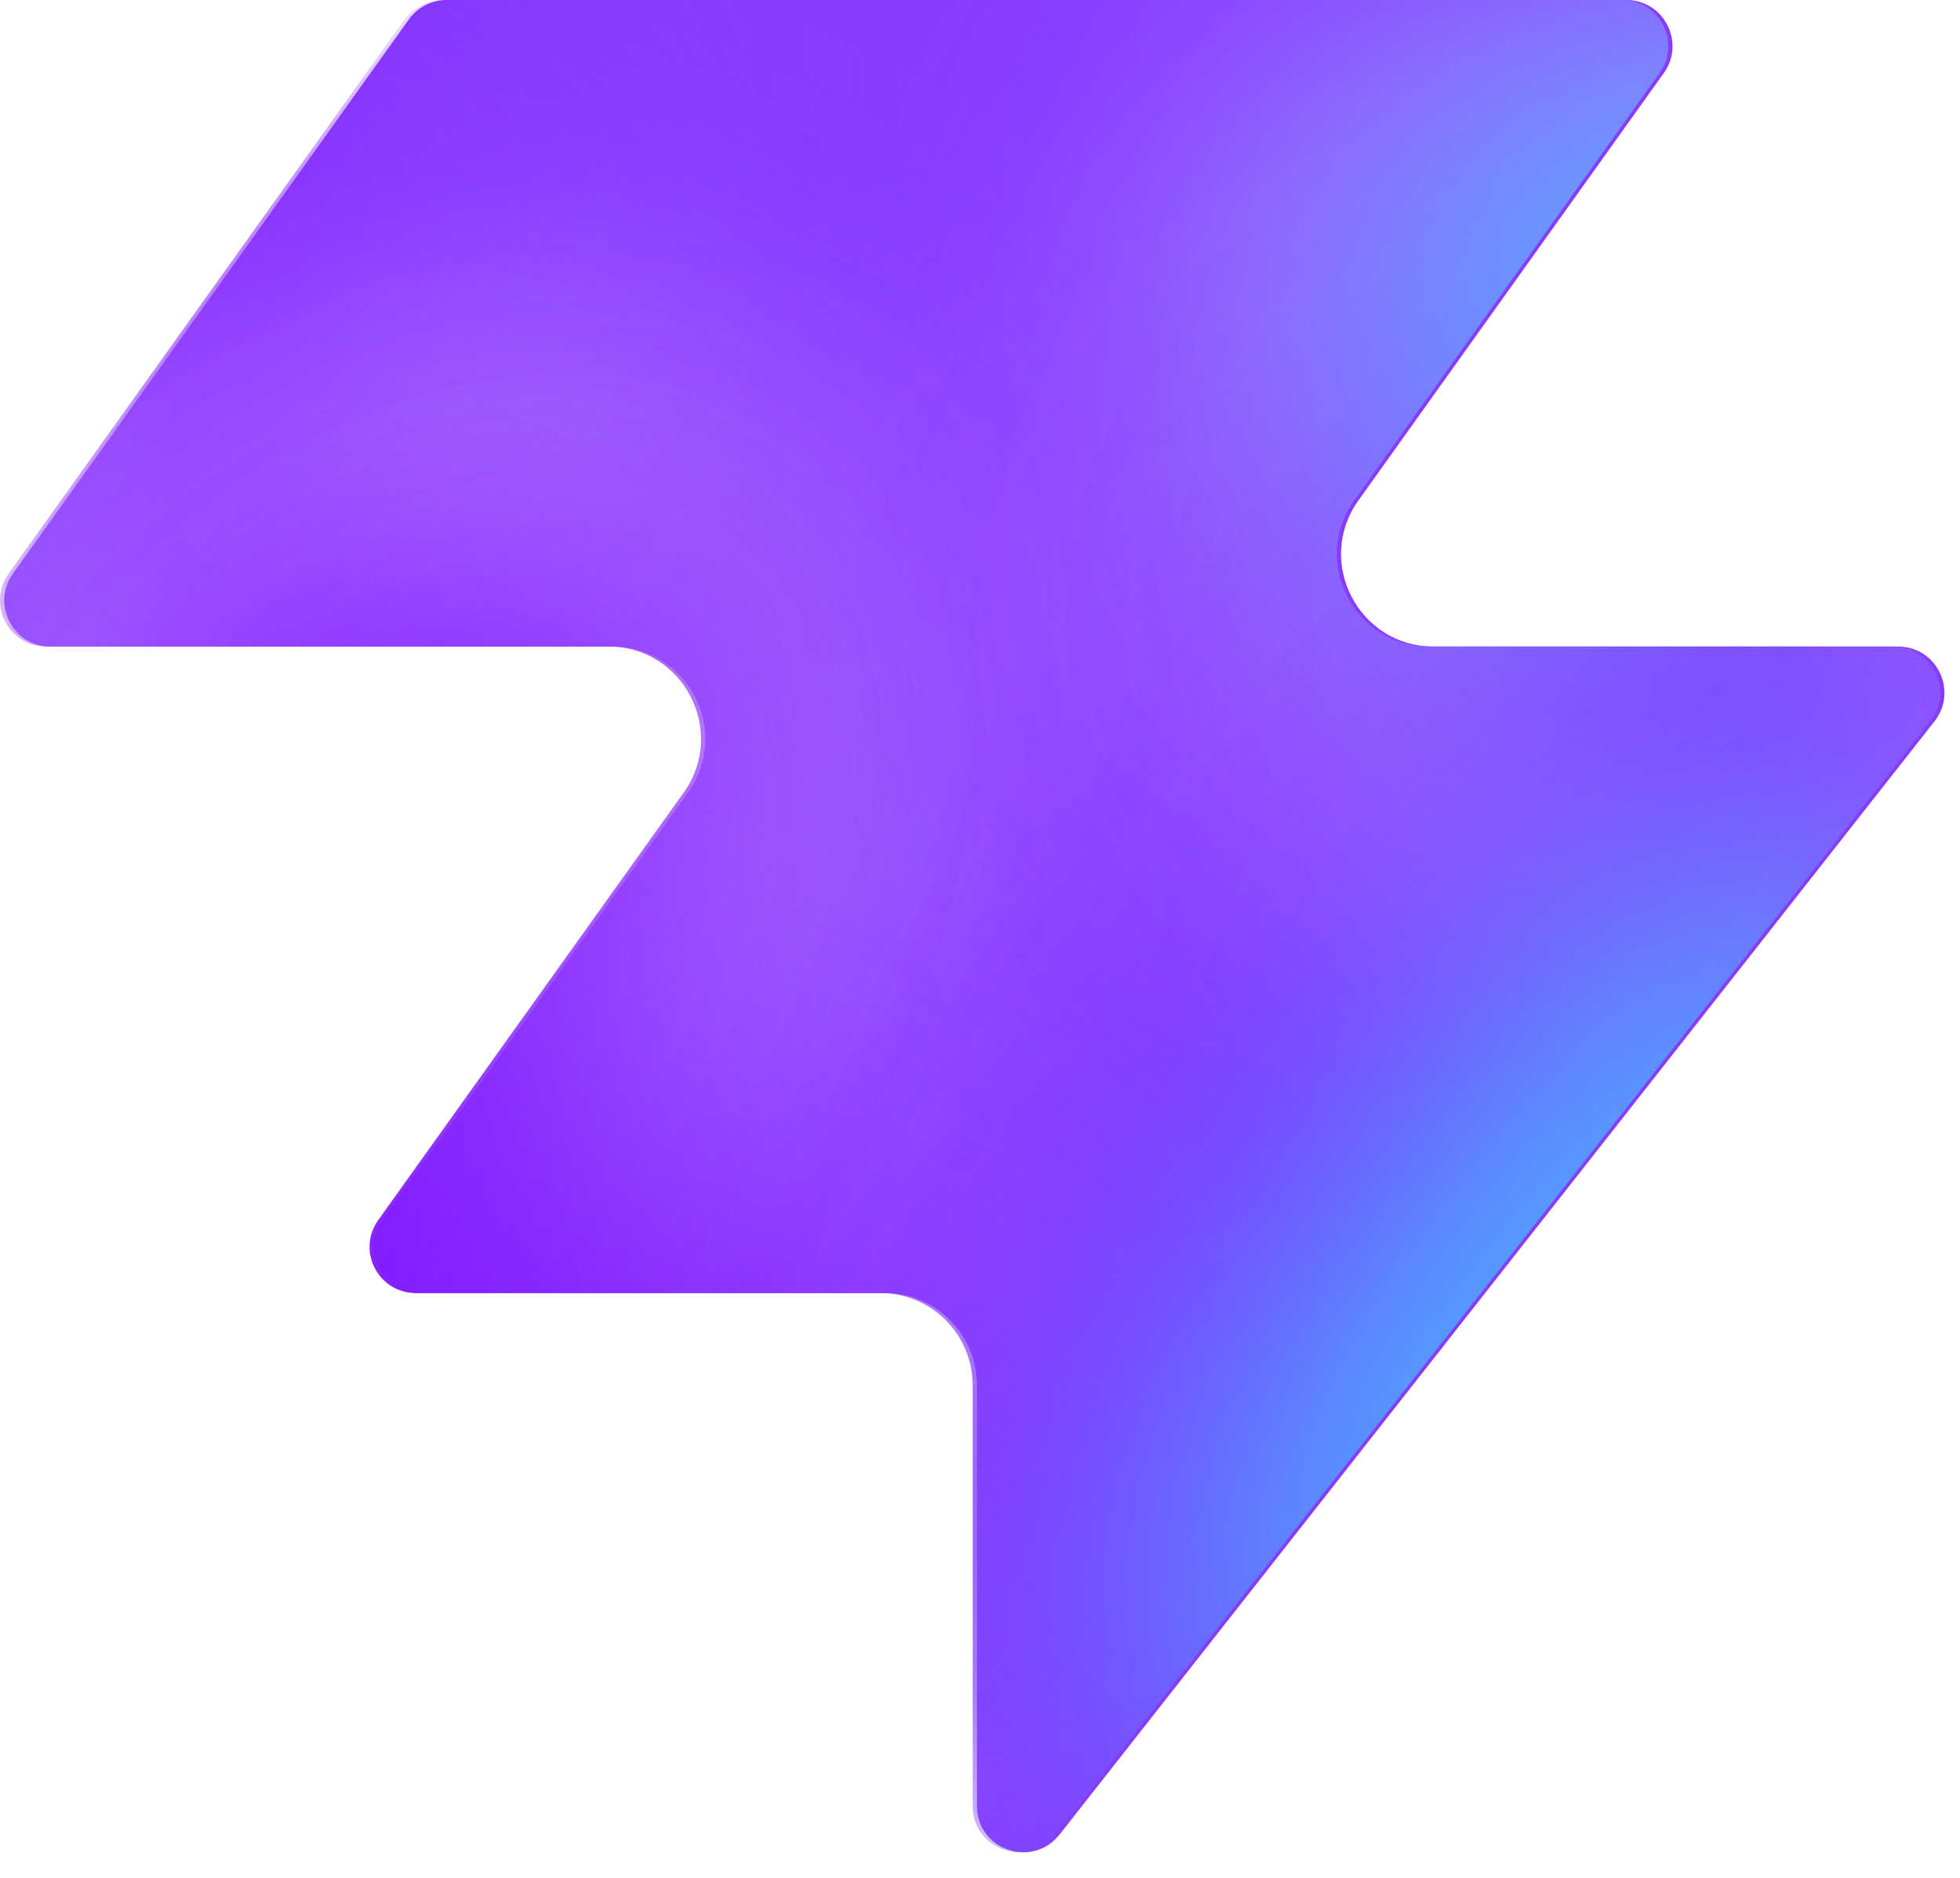
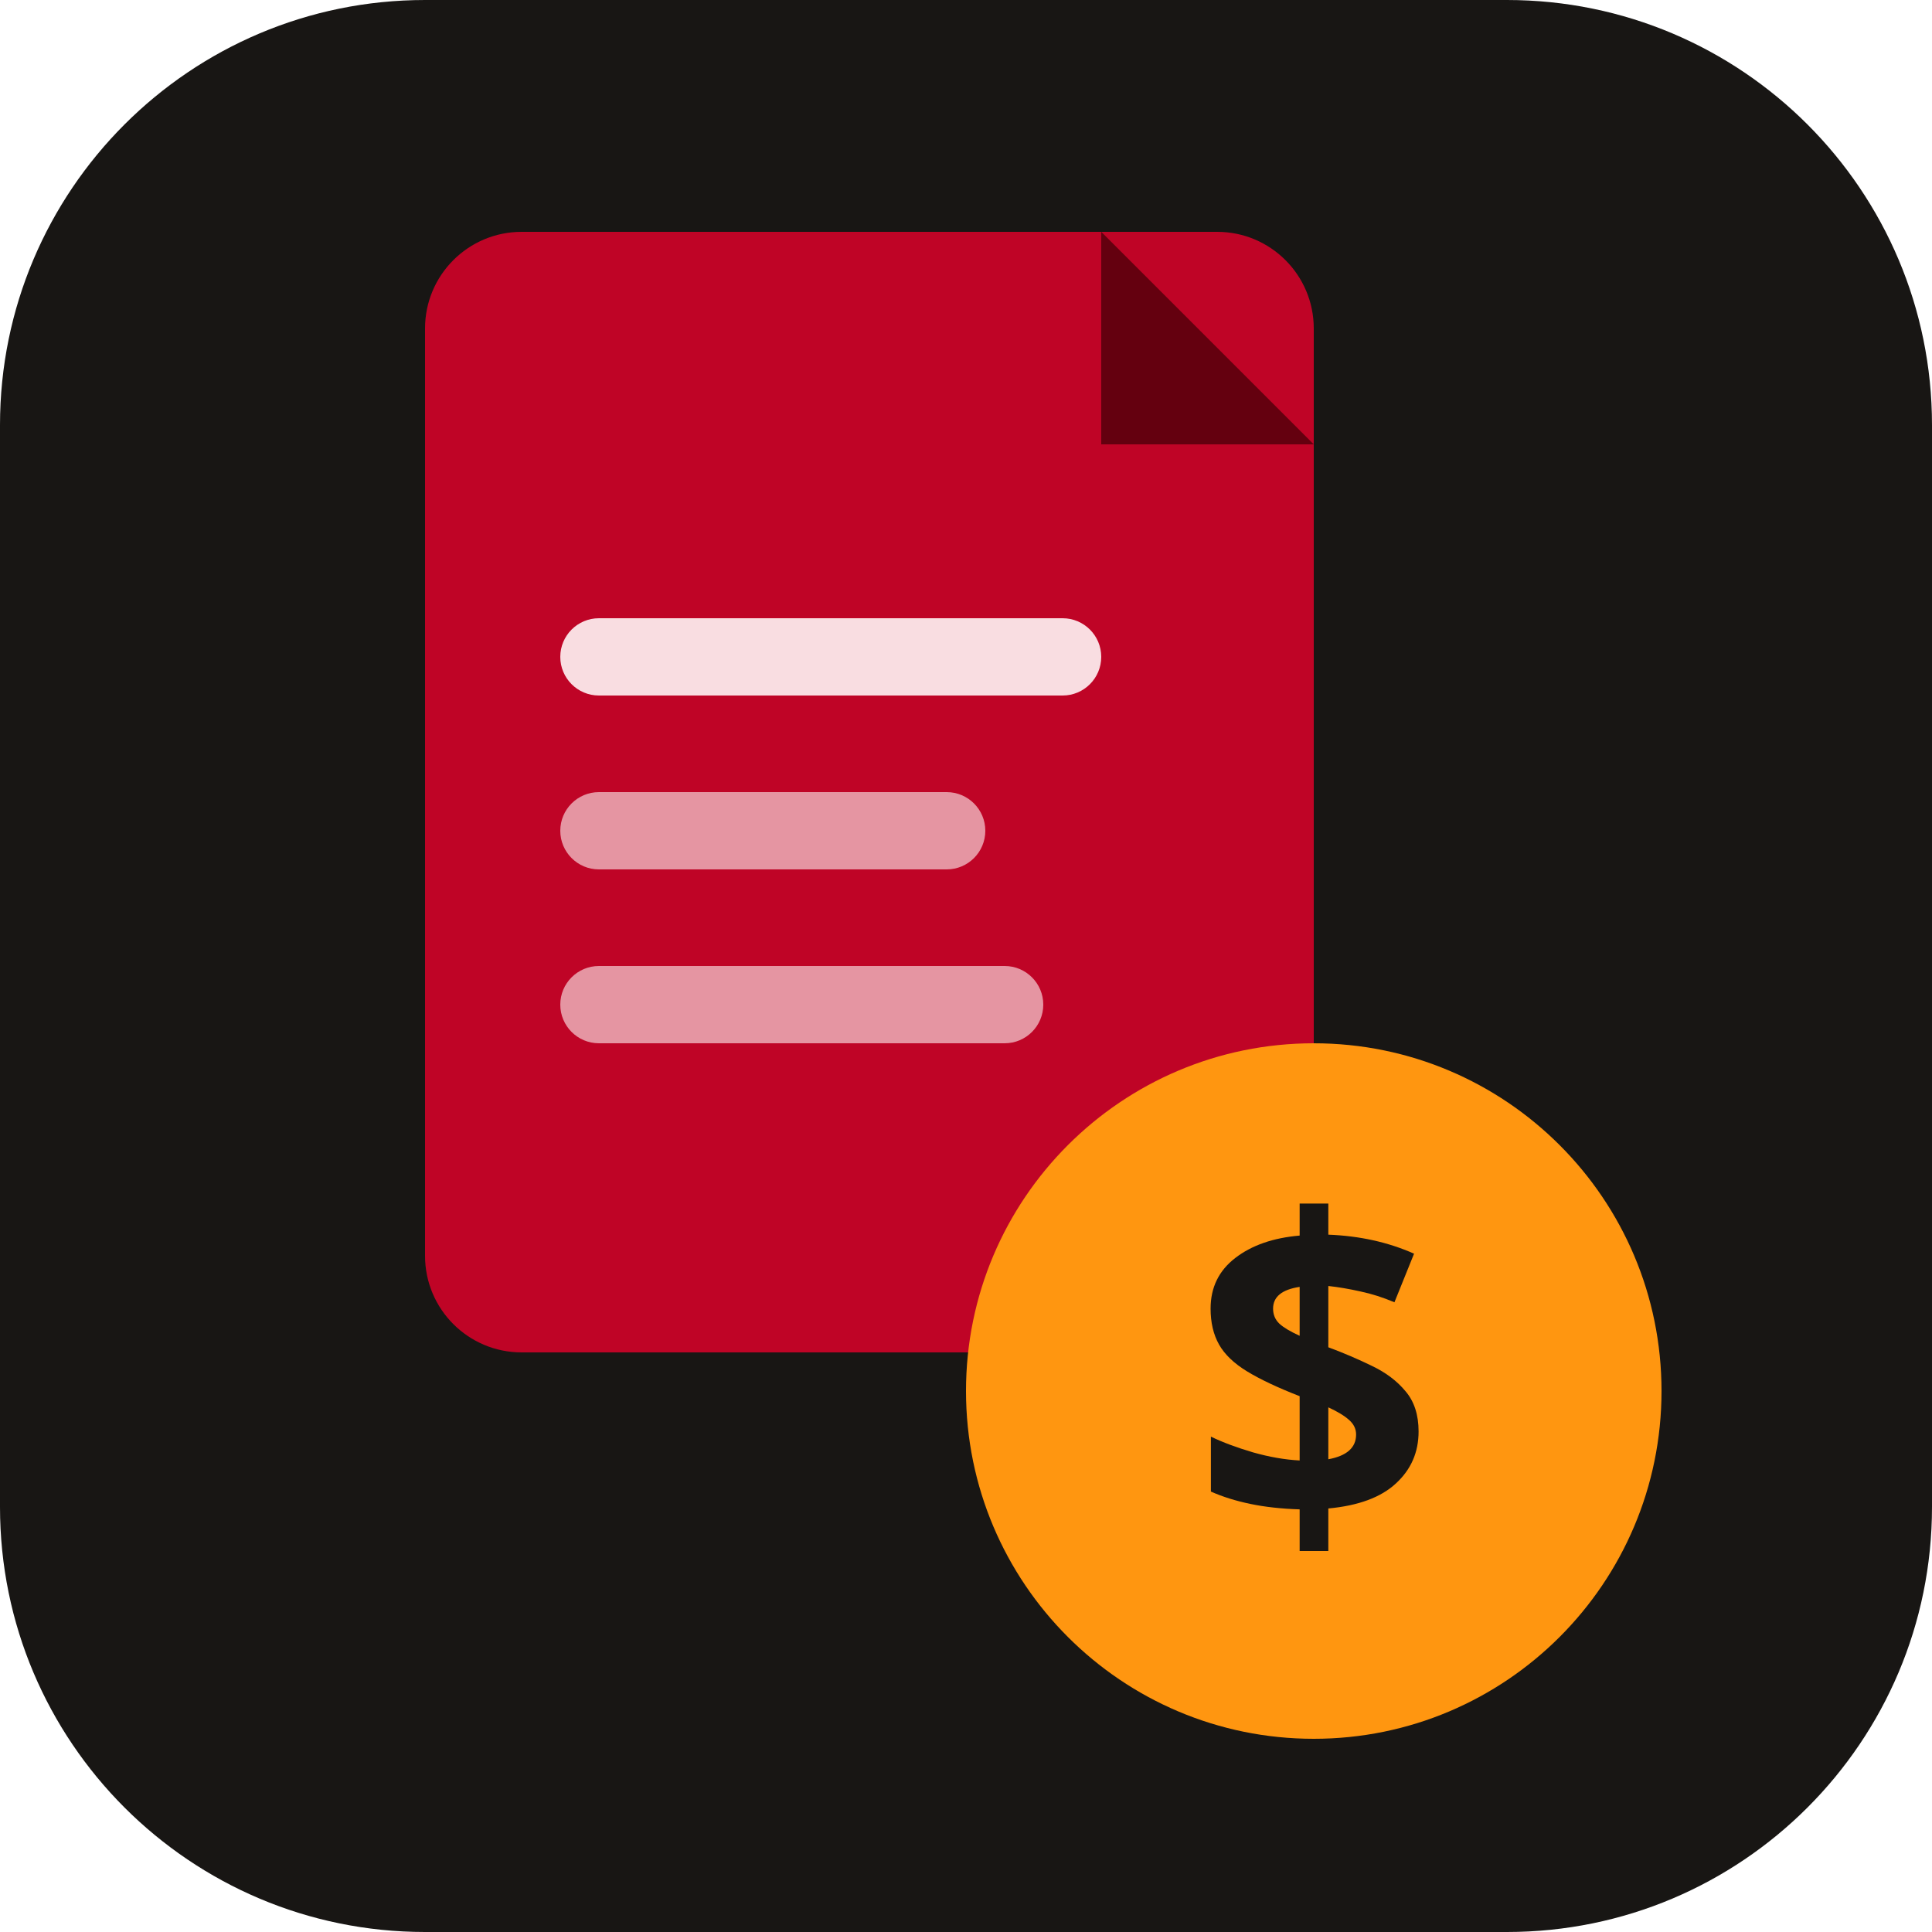
- <svg xmlns="http://www.w3.org/2000/svg" width="48" height="46" fill="none" viewBox="0 0 48 46">
-   <path fill="#863bff" d="M25.946 44.938c-.664.845-2.021.375-2.021-.698V33.937a2.26 2.26 0 0 0-2.262-2.262H10.287c-.92 0-1.456-1.04-.92-1.788l7.48-10.471c1.07-1.497 0-3.578-1.842-3.578H1.237c-.92 0-1.456-1.04-.92-1.788L10.013.474c.214-.297.556-.474.92-.474h28.894c.92 0 1.456 1.04.92 1.788l-7.48 10.471c-1.07 1.498 0 3.579 1.842 3.579h11.377c.943 0 1.473 1.088.89 1.83L25.947 44.94z" style="fill:#863bff;fill:color(display-p3 .525 .23 1);fill-opacity:1" />
-   <mask id="a" width="48" height="46" x="0" y="0" maskUnits="userSpaceOnUse" style="mask-type:alpha">
-     <path fill="#000" d="M25.842 44.938c-.664.844-2.021.375-2.021-.698V33.937a2.26 2.26 0 0 0-2.262-2.262H10.183c-.92 0-1.456-1.04-.92-1.788l7.48-10.471c1.07-1.498 0-3.579-1.842-3.579H1.133c-.92 0-1.456-1.04-.92-1.787L9.91.473c.214-.297.556-.474.92-.474h28.894c.92 0 1.456 1.04.92 1.788l-7.48 10.471c-1.07 1.498 0 3.578 1.842 3.578h11.377c.943 0 1.473 1.088.89 1.832L25.843 44.94z" style="fill:#000;fill-opacity:1" />
-   </mask>
-   <g mask="url(#a)">
-     <g filter="url(#b)">
-       <ellipse cx="5.508" cy="14.704" fill="#ede6ff" rx="5.508" ry="14.704" style="fill:#ede6ff;fill:color(display-p3 .927 .903 1);fill-opacity:1" transform="matrix(.00324 1 1 -.00324 -4.47 31.516)" />
-     </g>
-     <g filter="url(#c)">
-       <ellipse cx="10.399" cy="29.851" fill="#ede6ff" rx="10.399" ry="29.851" style="fill:#ede6ff;fill:color(display-p3 .927 .903 1);fill-opacity:1" transform="matrix(.00324 1 1 -.00324 -39.328 7.883)" />
-     </g>
-     <g filter="url(#d)">
-       <ellipse cx="5.508" cy="30.487" fill="#7e14ff" rx="5.508" ry="30.487" style="fill:#7e14ff;fill:color(display-p3 .492 .077 1);fill-opacity:1" transform="rotate(89.814 -25.913 -14.639)scale(1 -1)" />
-     </g>
-     <g filter="url(#e)">
-       <ellipse cx="5.508" cy="30.599" fill="#7e14ff" rx="5.508" ry="30.599" style="fill:#7e14ff;fill:color(display-p3 .492 .077 1);fill-opacity:1" transform="rotate(89.814 -32.644 -3.334)scale(1 -1)" />
-     </g>
-     <g filter="url(#f)">
-       <ellipse cx="5.508" cy="30.599" fill="#7e14ff" rx="5.508" ry="30.599" style="fill:#7e14ff;fill:color(display-p3 .492 .077 1);fill-opacity:1" transform="matrix(.00324 1 1 -.00324 -34.34 30.47)" />
-     </g>
-     <g filter="url(#g)">
-       <ellipse cx="14.072" cy="22.078" fill="#ede6ff" rx="14.072" ry="22.078" style="fill:#ede6ff;fill:color(display-p3 .927 .903 1);fill-opacity:1" transform="rotate(93.35 24.506 48.493)scale(-1 1)" />
-     </g>
-     <g filter="url(#h)">
-       <ellipse cx="3.47" cy="21.501" fill="#7e14ff" rx="3.47" ry="21.501" style="fill:#7e14ff;fill:color(display-p3 .492 .077 1);fill-opacity:1" transform="rotate(89.009 28.708 47.59)scale(-1 1)" />
-     </g>
-     <g filter="url(#i)">
-       <ellipse cx="3.47" cy="21.501" fill="#7e14ff" rx="3.47" ry="21.501" style="fill:#7e14ff;fill:color(display-p3 .492 .077 1);fill-opacity:1" transform="rotate(89.009 28.708 47.59)scale(-1 1)" />
-     </g>
-     <g filter="url(#j)">
-       <ellipse cx=".387" cy="8.972" fill="#7e14ff" rx="4.407" ry="29.108" style="fill:#7e14ff;fill:color(display-p3 .492 .077 1);fill-opacity:1" transform="rotate(39.51 .387 8.972)" />
-     </g>
-     <g filter="url(#k)">
-       <ellipse cx="47.523" cy="-6.092" fill="#7e14ff" rx="4.407" ry="29.108" style="fill:#7e14ff;fill:color(display-p3 .492 .077 1);fill-opacity:1" transform="rotate(37.892 47.523 -6.092)" />
-     </g>
-     <g filter="url(#l)">
-       <ellipse cx="41.412" cy="6.333" fill="#47bfff" rx="5.971" ry="9.665" style="fill:#47bfff;fill:color(display-p3 .28 .748 1);fill-opacity:1" transform="rotate(37.892 41.412 6.333)" />
-     </g>
-     <g filter="url(#m)">
-       <ellipse cx="-1.879" cy="38.332" fill="#7e14ff" rx="4.407" ry="29.108" style="fill:#7e14ff;fill:color(display-p3 .492 .077 1);fill-opacity:1" transform="rotate(37.892 -1.88 38.332)" />
-     </g>
-     <g filter="url(#n)">
-       <ellipse cx="-1.879" cy="38.332" fill="#7e14ff" rx="4.407" ry="29.108" style="fill:#7e14ff;fill:color(display-p3 .492 .077 1);fill-opacity:1" transform="rotate(37.892 -1.88 38.332)" />
-     </g>
-     <g filter="url(#o)">
-       <ellipse cx="35.651" cy="29.907" fill="#7e14ff" rx="4.407" ry="29.108" style="fill:#7e14ff;fill:color(display-p3 .492 .077 1);fill-opacity:1" transform="rotate(37.892 35.651 29.907)" />
-     </g>
-     <g filter="url(#p)">
-       <ellipse cx="38.418" cy="32.4" fill="#47bfff" rx="5.971" ry="15.297" style="fill:#47bfff;fill:color(display-p3 .28 .748 1);fill-opacity:1" transform="rotate(37.892 38.418 32.4)" />
-     </g>
-   </g>
-   <defs>
-     <filter id="b" width="60.045" height="41.654" x="-19.77" y="16.149" color-interpolation-filters="sRGB" filterUnits="userSpaceOnUse">
-       <feFlood flood-opacity="0" result="BackgroundImageFix" />
-       <feBlend in="SourceGraphic" in2="BackgroundImageFix" result="shape" />
-       <feGaussianBlur result="effect1_foregroundBlur_2002_17158" stdDeviation="7.659" />
-     </filter>
-     <filter id="c" width="90.34" height="51.437" x="-54.613" y="-7.533" color-interpolation-filters="sRGB" filterUnits="userSpaceOnUse">
-       <feFlood flood-opacity="0" result="BackgroundImageFix" />
-       <feBlend in="SourceGraphic" in2="BackgroundImageFix" result="shape" />
-       <feGaussianBlur result="effect1_foregroundBlur_2002_17158" stdDeviation="7.659" />
-     </filter>
-     <filter id="d" width="79.355" height="29.4" x="-49.64" y="2.03" color-interpolation-filters="sRGB" filterUnits="userSpaceOnUse">
-       <feFlood flood-opacity="0" result="BackgroundImageFix" />
-       <feBlend in="SourceGraphic" in2="BackgroundImageFix" result="shape" />
-       <feGaussianBlur result="effect1_foregroundBlur_2002_17158" stdDeviation="4.596" />
-     </filter>
-     <filter id="e" width="79.579" height="29.4" x="-45.045" y="20.029" color-interpolation-filters="sRGB" filterUnits="userSpaceOnUse">
-       <feFlood flood-opacity="0" result="BackgroundImageFix" />
-       <feBlend in="SourceGraphic" in2="BackgroundImageFix" result="shape" />
-       <feGaussianBlur result="effect1_foregroundBlur_2002_17158" stdDeviation="4.596" />
-     </filter>
-     <filter id="f" width="79.579" height="29.4" x="-43.513" y="21.178" color-interpolation-filters="sRGB" filterUnits="userSpaceOnUse">
-       <feFlood flood-opacity="0" result="BackgroundImageFix" />
-       <feBlend in="SourceGraphic" in2="BackgroundImageFix" result="shape" />
-       <feGaussianBlur result="effect1_foregroundBlur_2002_17158" stdDeviation="4.596" />
-     </filter>
-     <filter id="g" width="74.749" height="58.852" x="15.756" y="-17.901" color-interpolation-filters="sRGB" filterUnits="userSpaceOnUse">
-       <feFlood flood-opacity="0" result="BackgroundImageFix" />
-       <feBlend in="SourceGraphic" in2="BackgroundImageFix" result="shape" />
-       <feGaussianBlur result="effect1_foregroundBlur_2002_17158" stdDeviation="7.659" />
-     </filter>
-     <filter id="h" width="61.377" height="25.362" x="23.548" y="2.284" color-interpolation-filters="sRGB" filterUnits="userSpaceOnUse">
-       <feFlood flood-opacity="0" result="BackgroundImageFix" />
-       <feBlend in="SourceGraphic" in2="BackgroundImageFix" result="shape" />
-       <feGaussianBlur result="effect1_foregroundBlur_2002_17158" stdDeviation="4.596" />
-     </filter>
-     <filter id="i" width="61.377" height="25.362" x="23.548" y="2.284" color-interpolation-filters="sRGB" filterUnits="userSpaceOnUse">
-       <feFlood flood-opacity="0" result="BackgroundImageFix" />
-       <feBlend in="SourceGraphic" in2="BackgroundImageFix" result="shape" />
-       <feGaussianBlur result="effect1_foregroundBlur_2002_17158" stdDeviation="4.596" />
-     </filter>
-     <filter id="j" width="56.045" height="63.649" x="-27.636" y="-22.853" color-interpolation-filters="sRGB" filterUnits="userSpaceOnUse">
-       <feFlood flood-opacity="0" result="BackgroundImageFix" />
-       <feBlend in="SourceGraphic" in2="BackgroundImageFix" result="shape" />
-       <feGaussianBlur result="effect1_foregroundBlur_2002_17158" stdDeviation="4.596" />
-     </filter>
-     <filter id="k" width="54.814" height="64.646" x="20.116" y="-38.415" color-interpolation-filters="sRGB" filterUnits="userSpaceOnUse">
-       <feFlood flood-opacity="0" result="BackgroundImageFix" />
-       <feBlend in="SourceGraphic" in2="BackgroundImageFix" result="shape" />
-       <feGaussianBlur result="effect1_foregroundBlur_2002_17158" stdDeviation="4.596" />
-     </filter>
-     <filter id="l" width="33.541" height="35.313" x="24.641" y="-11.323" color-interpolation-filters="sRGB" filterUnits="userSpaceOnUse">
-       <feFlood flood-opacity="0" result="BackgroundImageFix" />
-       <feBlend in="SourceGraphic" in2="BackgroundImageFix" result="shape" />
-       <feGaussianBlur result="effect1_foregroundBlur_2002_17158" stdDeviation="4.596" />
-     </filter>
-     <filter id="m" width="54.814" height="64.646" x="-29.286" y="6.009" color-interpolation-filters="sRGB" filterUnits="userSpaceOnUse">
-       <feFlood flood-opacity="0" result="BackgroundImageFix" />
-       <feBlend in="SourceGraphic" in2="BackgroundImageFix" result="shape" />
-       <feGaussianBlur result="effect1_foregroundBlur_2002_17158" stdDeviation="4.596" />
-     </filter>
-     <filter id="n" width="54.814" height="64.646" x="-29.286" y="6.009" color-interpolation-filters="sRGB" filterUnits="userSpaceOnUse">
-       <feFlood flood-opacity="0" result="BackgroundImageFix" />
-       <feBlend in="SourceGraphic" in2="BackgroundImageFix" result="shape" />
-       <feGaussianBlur result="effect1_foregroundBlur_2002_17158" stdDeviation="4.596" />
-     </filter>
-     <filter id="o" width="54.814" height="64.646" x="8.244" y="-2.416" color-interpolation-filters="sRGB" filterUnits="userSpaceOnUse">
-       <feFlood flood-opacity="0" result="BackgroundImageFix" />
-       <feBlend in="SourceGraphic" in2="BackgroundImageFix" result="shape" />
-       <feGaussianBlur result="effect1_foregroundBlur_2002_17158" stdDeviation="4.596" />
-     </filter>
-     <filter id="p" width="39.409" height="43.623" x="18.713" y="10.588" color-interpolation-filters="sRGB" filterUnits="userSpaceOnUse">
-       <feFlood flood-opacity="0" result="BackgroundImageFix" />
-       <feBlend in="SourceGraphic" in2="BackgroundImageFix" result="shape" />
-       <feGaussianBlur result="effect1_foregroundBlur_2002_17158" stdDeviation="4.596" />
-     </filter>
-   </defs>
+ <svg xmlns="http://www.w3.org/2000/svg" viewBox="0 0 100 100">
+   <rect width="100" height="100" rx="22" fill="#181614" />
+   <rect x="22" y="12" width="46" height="58" rx="5" fill="#BF0426" />
+   <path d="M57 12 L68 23 L57 23 Z" fill="#64000F" />
+   <rect x="29" y="32" width="28" height="4" rx="2" fill="#fff5f5" opacity="0.9" />
+   <rect x="29" y="41" width="22" height="4" rx="2" fill="#fff5f5" opacity="0.6" />
+   <rect x="29" y="50" width="25" height="4" rx="2" fill="#fff5f5" opacity="0.6" />
+   <circle cx="68" cy="72" r="18" fill="#ff9610" />
+   <text x="68" y="79" text-anchor="middle" font-family="Arial Black, sans-serif" font-size="22" font-weight="900" fill="#181614">$</text>
</svg>
